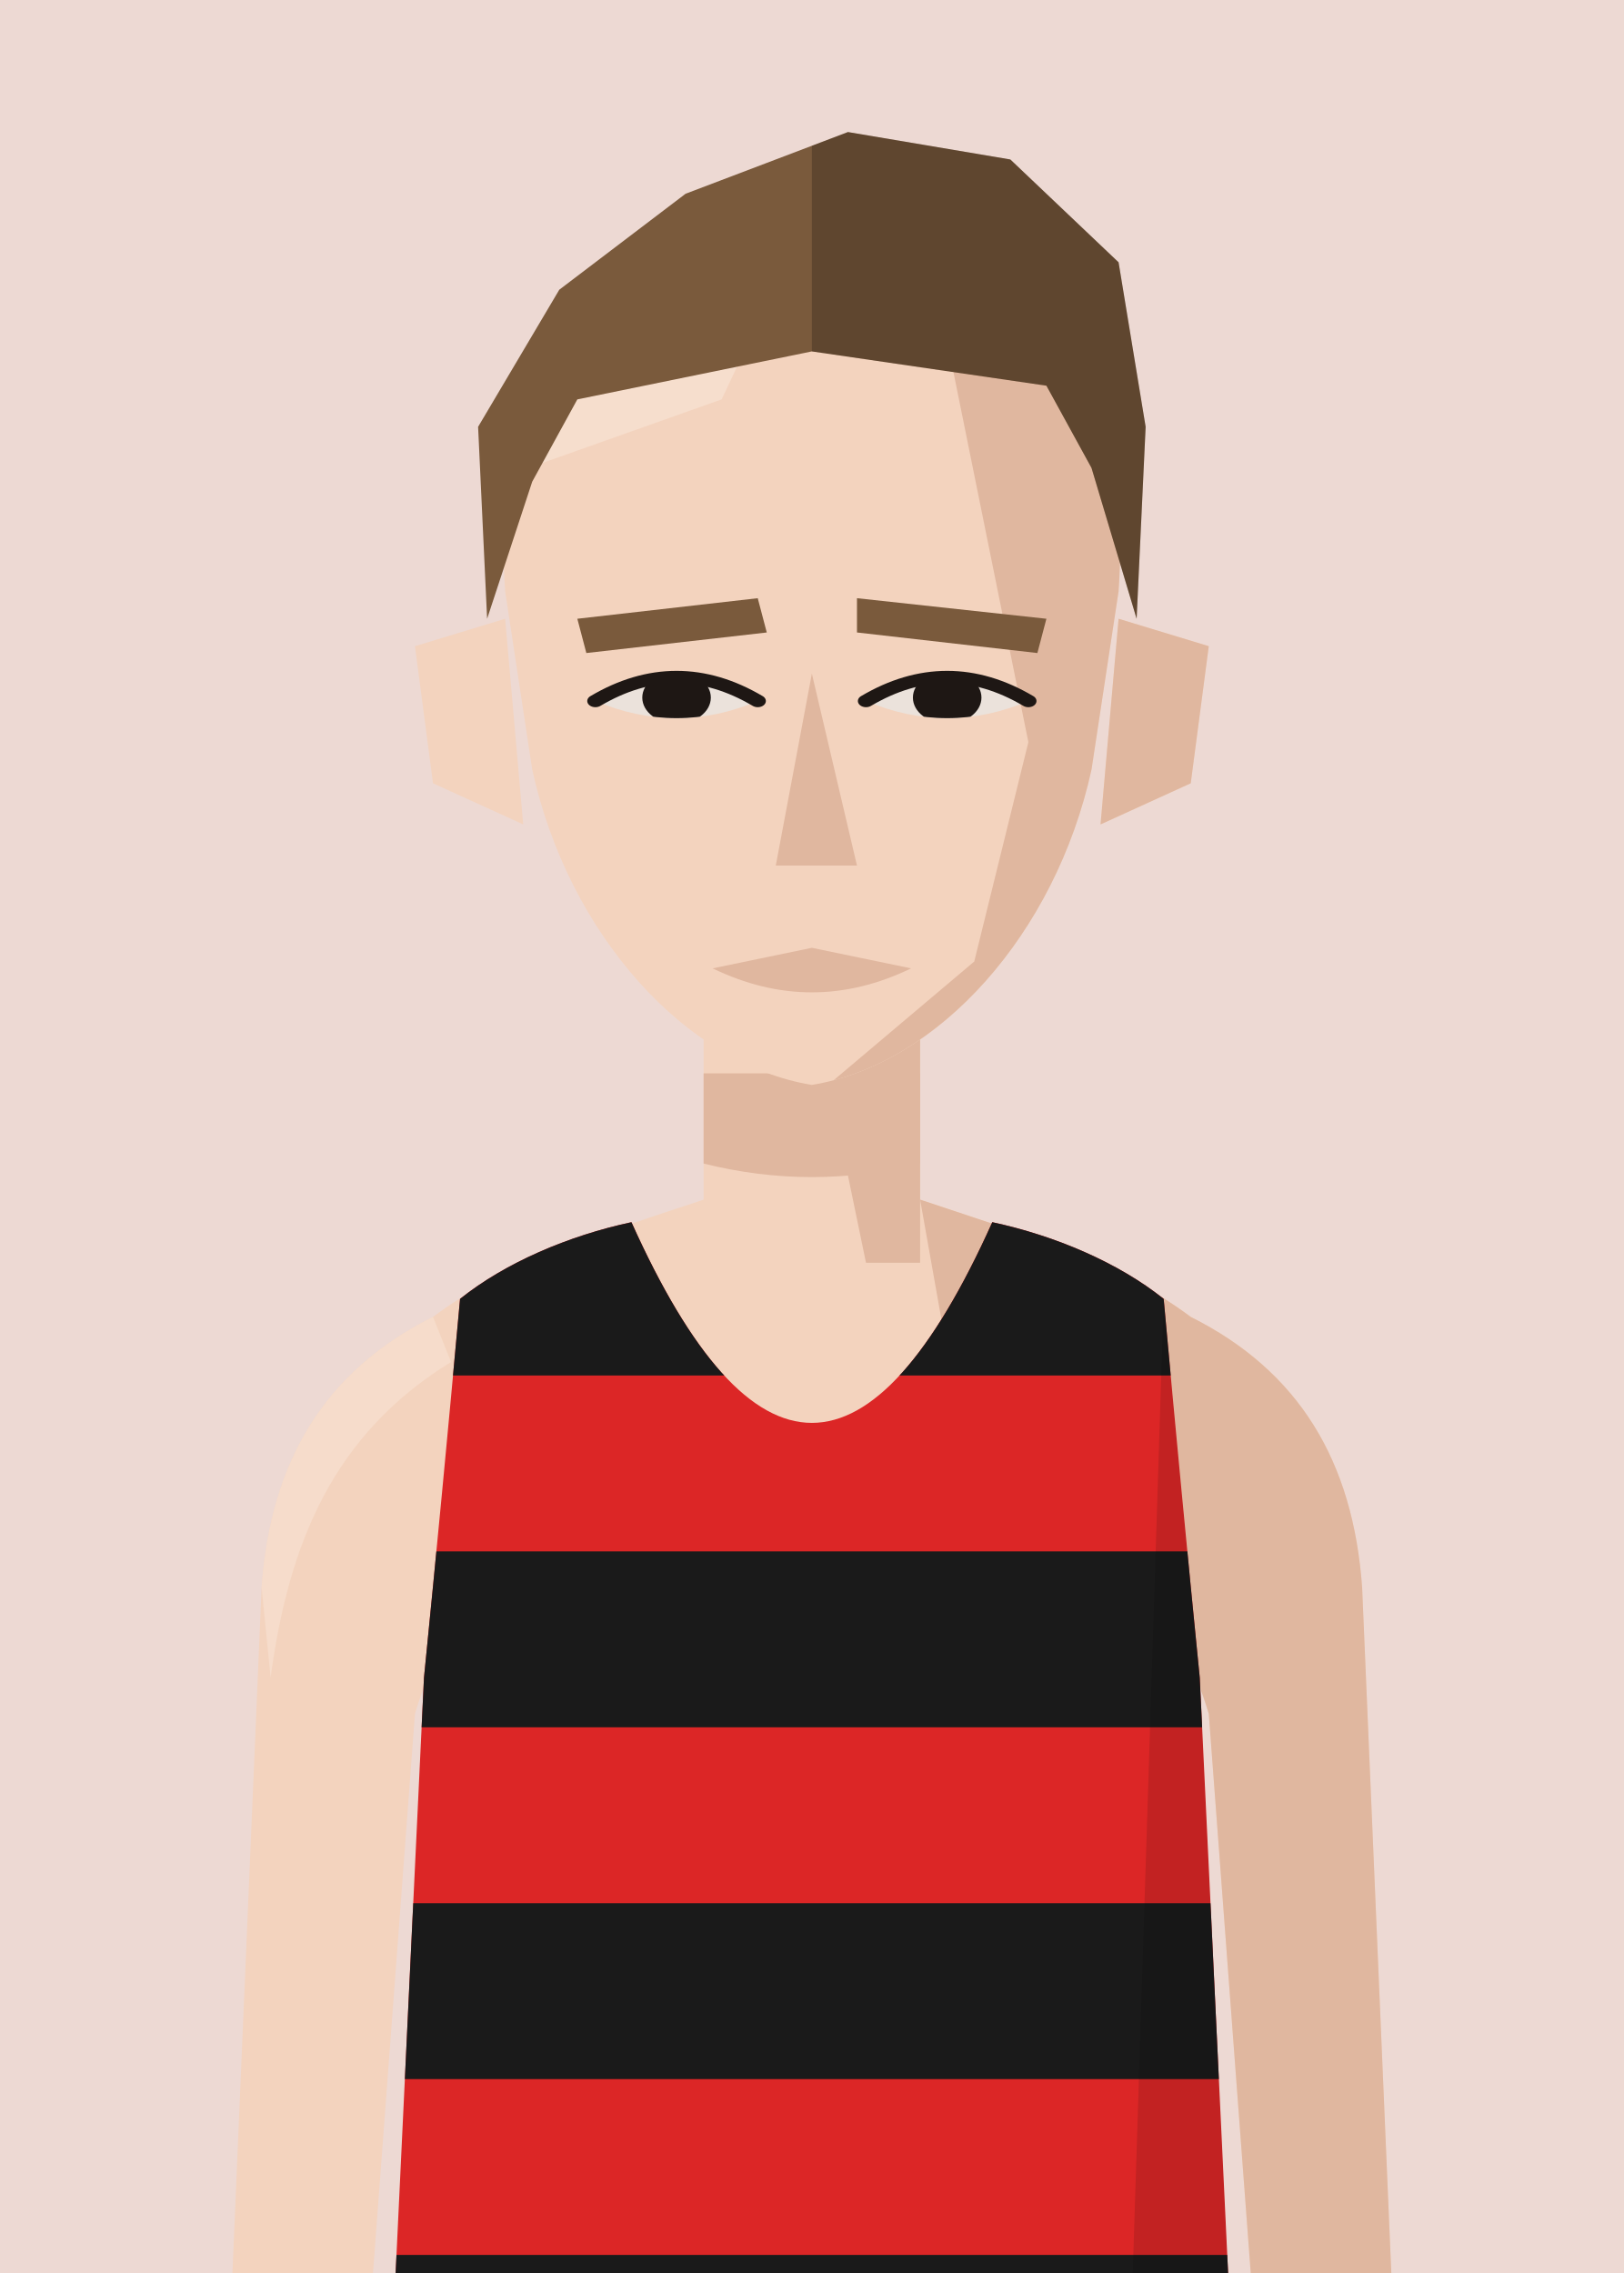
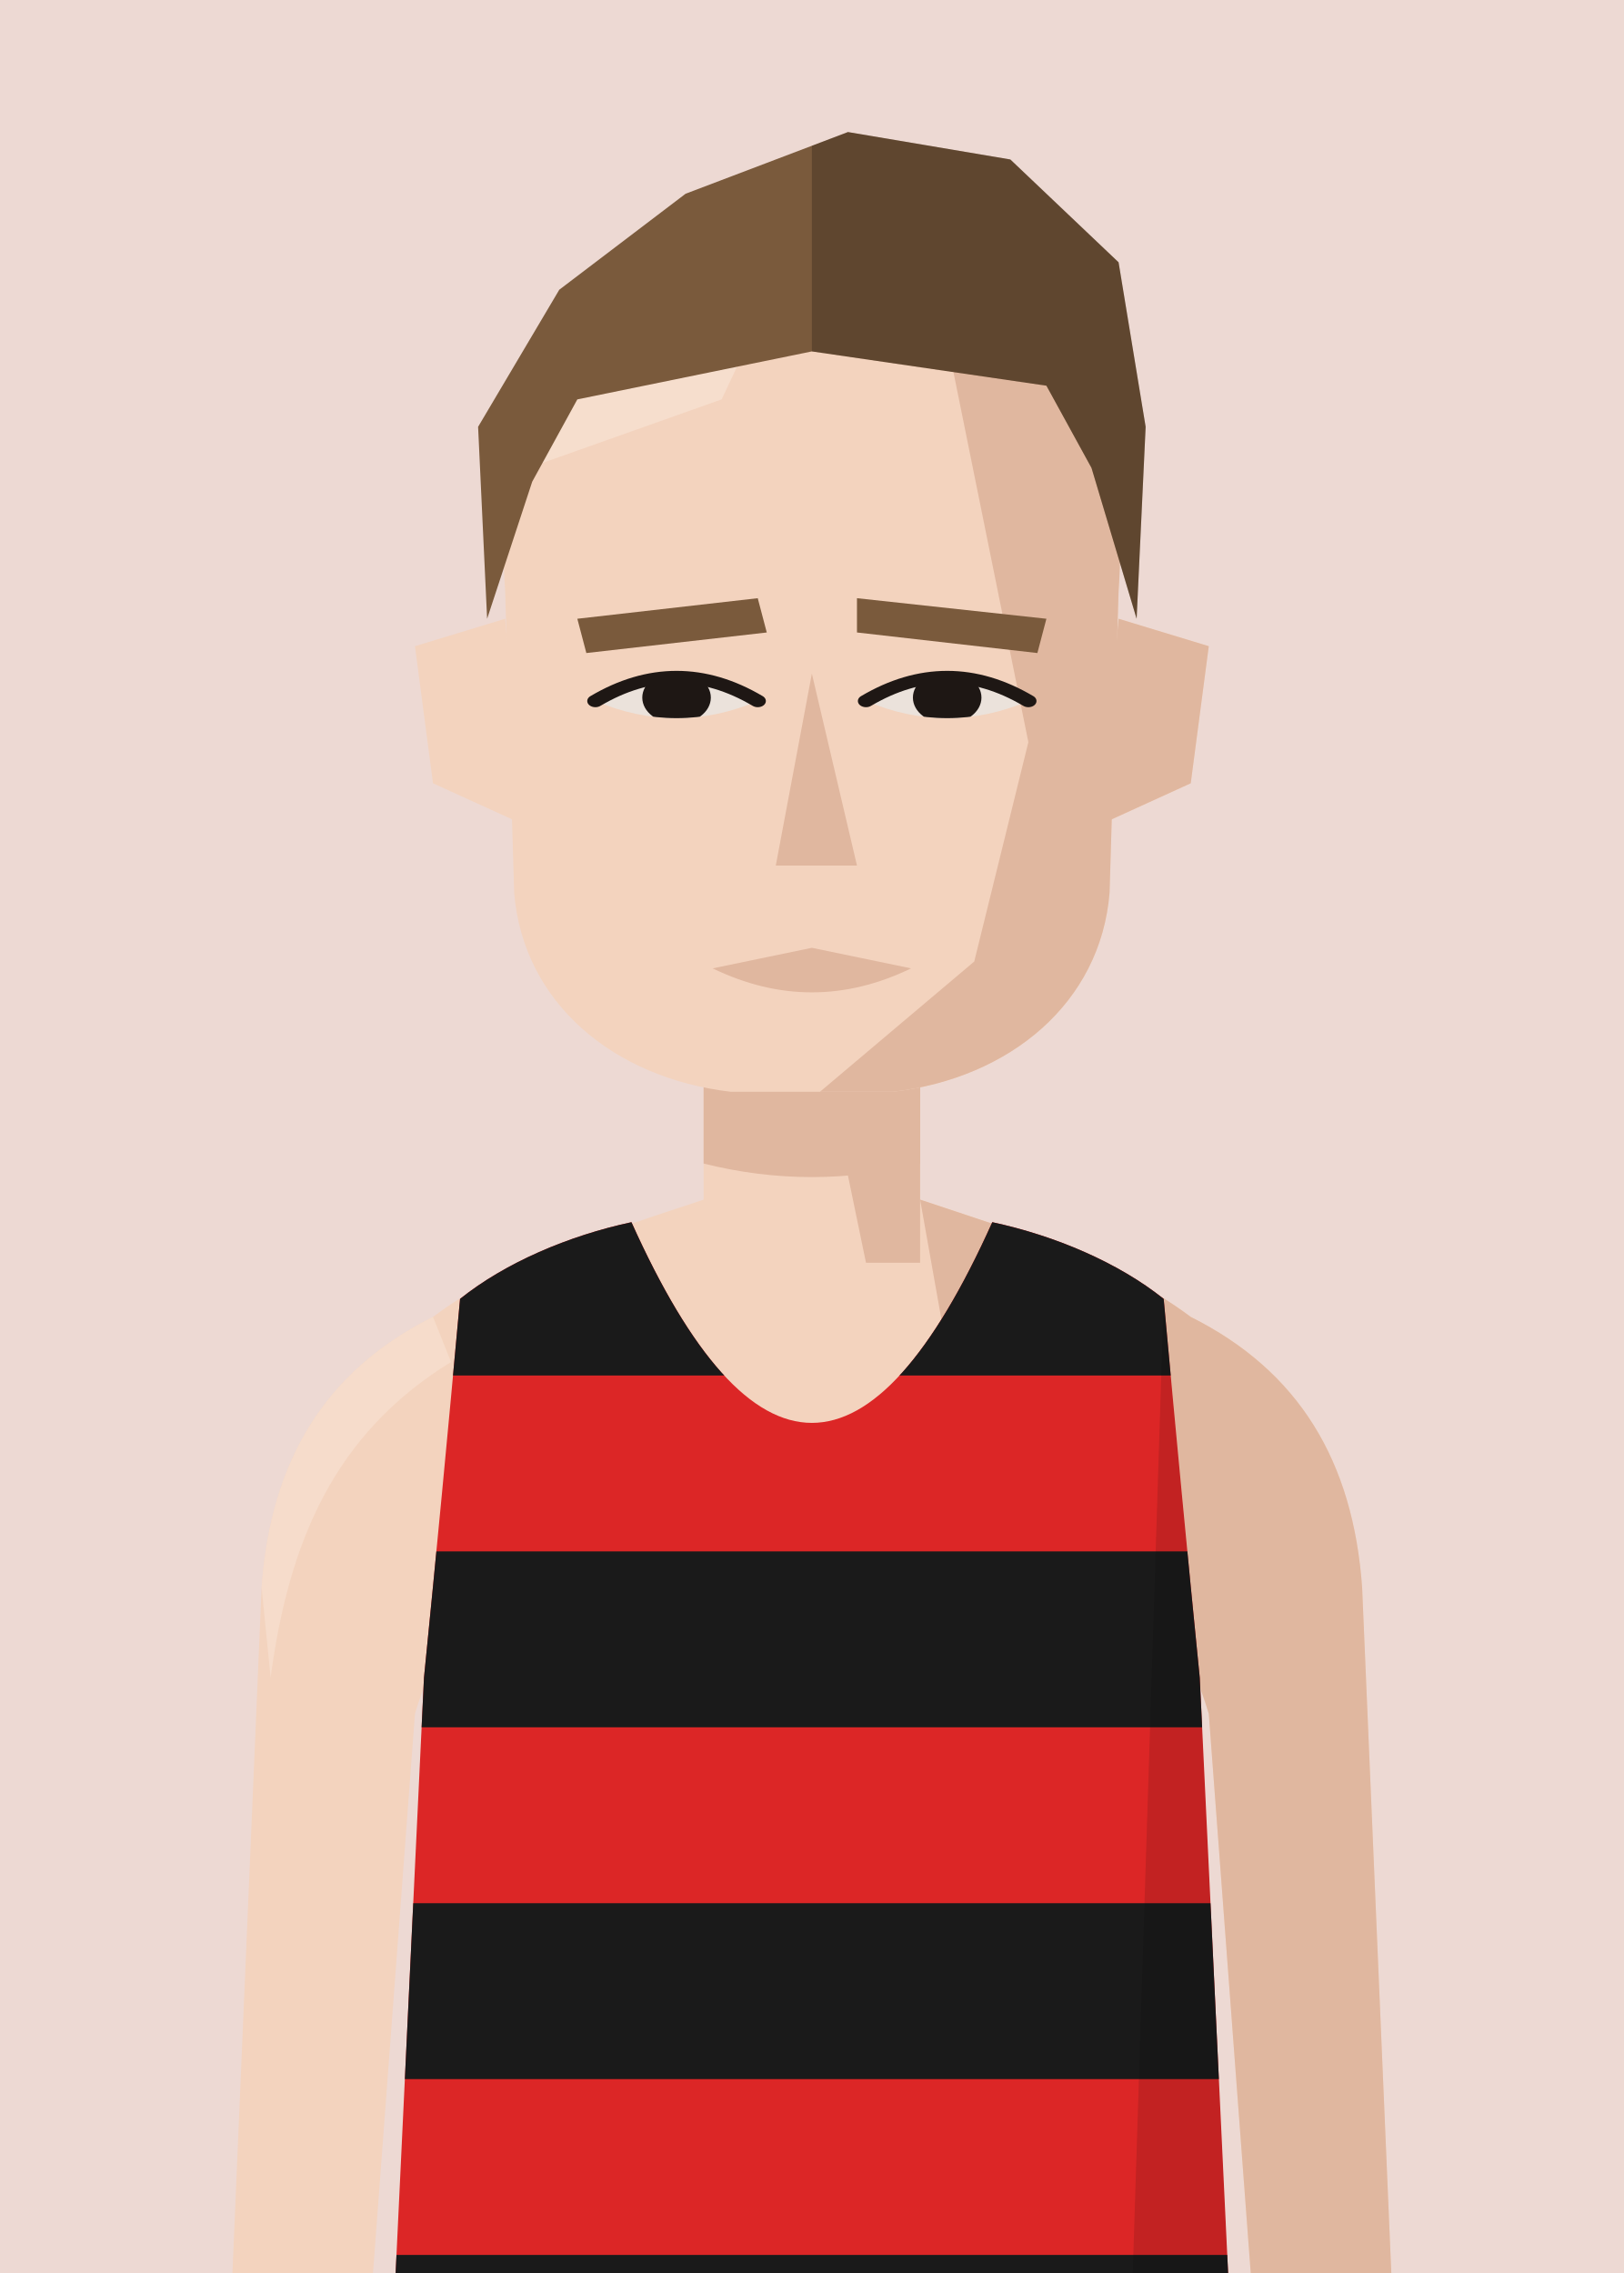
<svg xmlns="http://www.w3.org/2000/svg" viewBox="10 20 180 252">
  <defs>
    <clipPath id="vf">
      <path d="M53,330 L57,246 Q59,226 61,204 C66,200 73,197 80,195.5 Q100,240 120,195.5 C127,197 134,200 139,204 Q141,226 143,246 L147,330 Z" />
    </clipPath>
    <clipPath id="hf">
-       <path d="M66,96 C64,58 80,40 100,40 C120,40 136,58 134,96 L131,122 C127,146 114,165 100,168 C86,165 73,146 69,122 Z" />
+       <path d="M66,96 C64,58 80,40 100,40 C120,40 136,58 134,96 L133,140 C132,156 122,167 109,169 L91,169 C78,167 68,156 67,140 Z" />
    </clipPath>
    <clipPath id="rf">
      <rect x="100" y="0" width="100" height="300" />
    </clipPath>
    <clipPath id="ef">
      <path d="M76,112 Q85,105 94,112 Q85,117 76,112 Z" />
      <path d="M106,112 Q115,105 124,112 Q115,117 106,112 Z" />
    </clipPath>
    <clipPath id="cf">
      <rect x="0" y="92" width="200" height="300" />
    </clipPath>
  </defs>
  <rect width="200" height="280" fill="#EDD9D3" />
  <g transform="translate(0,-40)">
    <rect x="88" y="171" width="24" height="37" fill="#F3D3BE" />
    <path d="M88,193 C76,197 66,200 58,206 C46,212 40,222 39,236 L35,330 L50,330 L56,250 Q59,240 64,238 L136,238 Q141,240 144,250 L150,330 L165,330 L161,236 C160,222 154,212 142,206 C134,200 124,197 112,193" fill="#F3D3BE" />
    <g fill="#E0B79F">
      <path d="M112,193 C124,197 134,200 142,206 C154,212 160,222 161,236 L165,330 L150,330 L144,250 Q141,240 136,238 L120,238 Z" />
      <path d="M58,206 C46,212 40,222 39,236 L40,246 C42,231 47,219 60,211 Z" fill="#F8E2D3" opacity=".6" />
      <polygon points="100,171 112,171 112,200 106,200" />
      <path d="M88,179 L112,179 L112,189 Q100,192 88,189 Z" />
    </g>
    <g transform="translate(0,83) scale(1,0.76) translate(0,-40)">
      <g fill="#F3D3BE">
        <path d="M66,100 L56,104 L58,124 L68,130 Z" />
        <path d="M134,100 L144,104 L142,124 L132,130 Z" />
-         <path d="M66,96 C64,58 80,40 100,40 C120,40 136,58 134,96 L131,122 C127,146 114,165 100,168 C86,165 73,146 69,122 Z" />
+         <path d="M66,96 C64,58 80,40 100,40 C120,40 136,58 134,96 L133,140 C132,156 122,167 109,169 L91,169 C78,167 68,156 67,140 Z" />
      </g>
      <path d="M134,100 L144,104 L142,124 L132,130 Z" fill="#E0B79F" />
      <g clip-path="url(#hf)">
        <polygon points="112,40 140,40 140,180 100,180 100,170 118,150 124,118 120,92" fill="#E0B79F" />
        <polygon points="60,40 100,40 90,68 60,82" fill="#F8E2D3" opacity=".7" />
      </g>
      <g fill="#7A5A3C">
        <polygon points="74,100 94,97 95,102 75,105" />
        <polygon points="105,97 126,100 125,105 105,102" />
      </g>
      <g fill="#EBE2DB">
        <path d="M76,112 Q85,105 94,112 Q85,117 76,112 Z" />
        <path d="M106,112 Q115,105 124,112 Q115,117 106,112 Z" />
      </g>
      <g clip-path="url(#ef)" fill="#1E1714">
        <circle cx="85" cy="111.5" r="3.8" />
        <circle cx="115" cy="111.5" r="3.8" />
      </g>
      <g fill="none" stroke="#1E1714" stroke-width="1.8" stroke-linecap="round">
        <path d="M76,112 Q85,105 94,112" />
        <path d="M106,112 Q115,105 124,112" />
      </g>
      <polygon points="100,108 105,136 96,136" fill="#E0B79F" />
      <path d="M89,151 L100,148 L111,151 Q100,158 89,151 Z" fill="#E0B79F" />
      <g fill="#7A5A3C">
        <path d="M64,100 L63,72 L72,52 L86,38 L104,29 L122,33 L134,48 L137,72 L136,100 L131,78 L126,66 L100,61 L74,68 L69,80 Z" />
        <g clip-path="url(#rf)" fill="#000" opacity=".22">
          <path d="M64,100 L63,72 L72,52 L86,38 L104,29 L122,33 L134,48 L137,72 L136,100 L131,78 L126,66 L100,61 L74,68 L69,80 Z" />
        </g>
      </g>
    </g>
    <g clip-path="url(#vf)">
      <path d="M53,330 L57,246 Q59,226 61,204 C66,200 73,197 80,195.5 Q100,240 120,195.5 C127,197 134,200 139,204 Q141,226 143,246 L147,330 Z" fill="#dc2626" />
      <g transform="matrix(6.2857 0 0 6.5 37.14 193)">
        <rect x="0" y="0" width="20" height="3" fill="#1a1a1a" />
        <rect x="0" y="6" width="20" height="3" fill="#1a1a1a" />
        <rect x="0" y="12" width="20" height="3" fill="#1a1a1a" />
        <rect x="0" y="18" width="20" height="3" fill="#1a1a1a" />
      </g>
      <path d="M139,204 Q141,226 143,246 L147,330 L135,330 Z" fill="#000" opacity="0.12" />
    </g>
  </g>
</svg>
